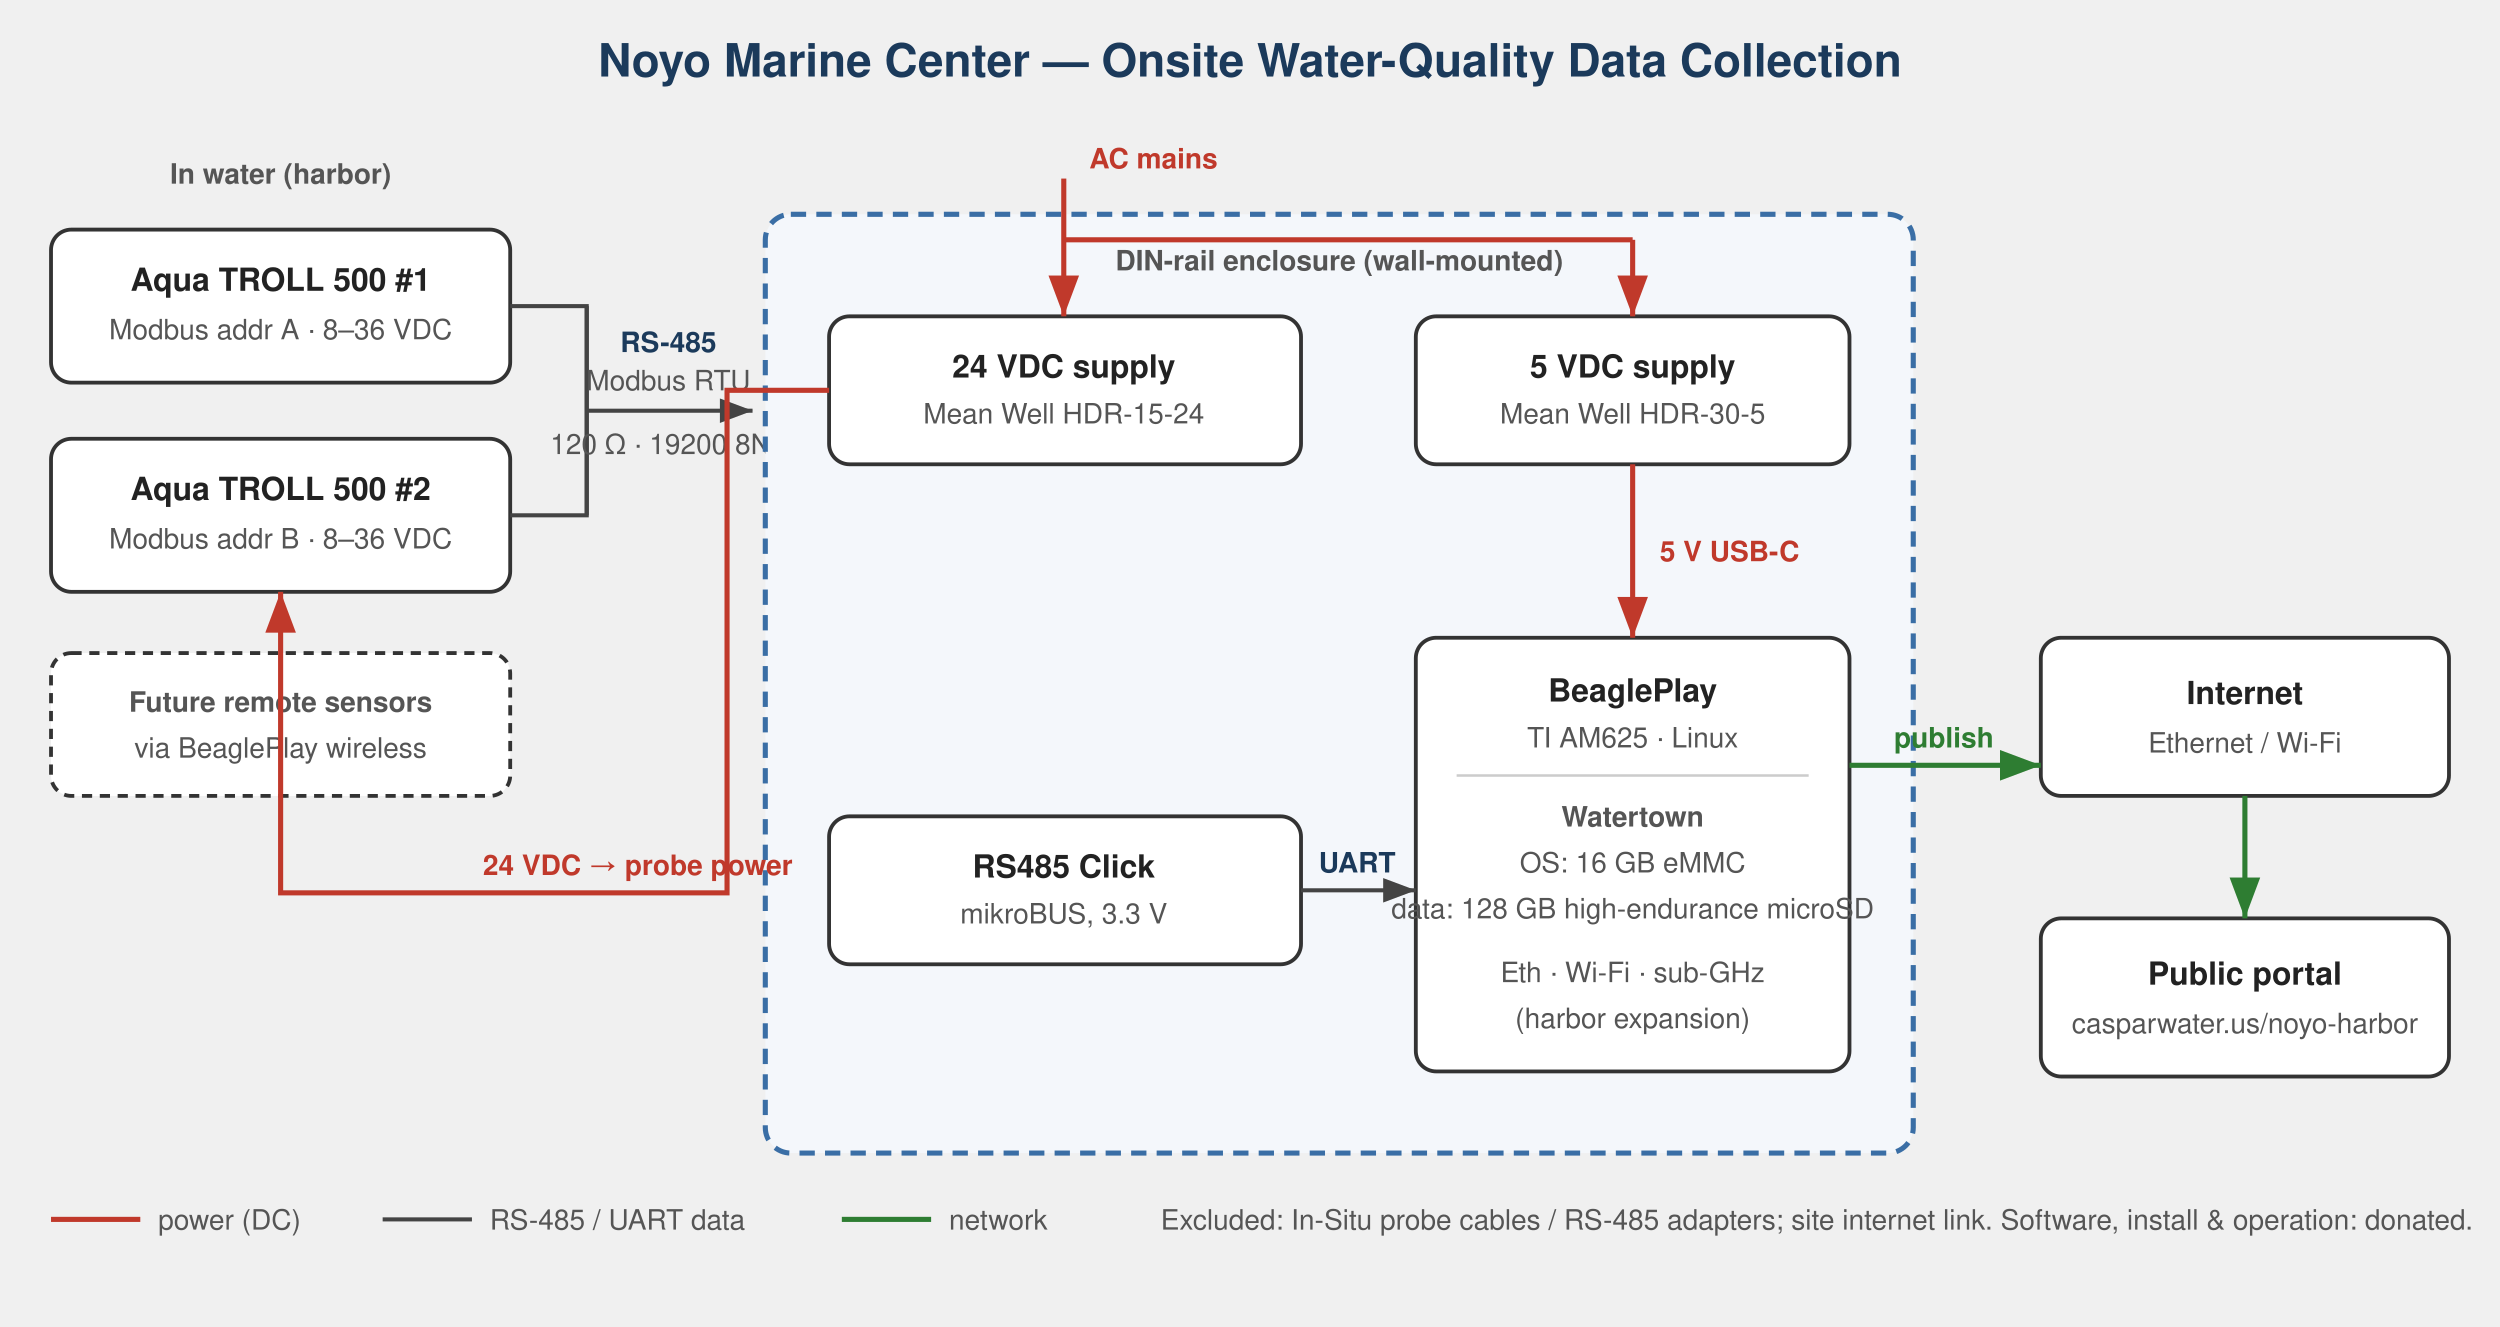
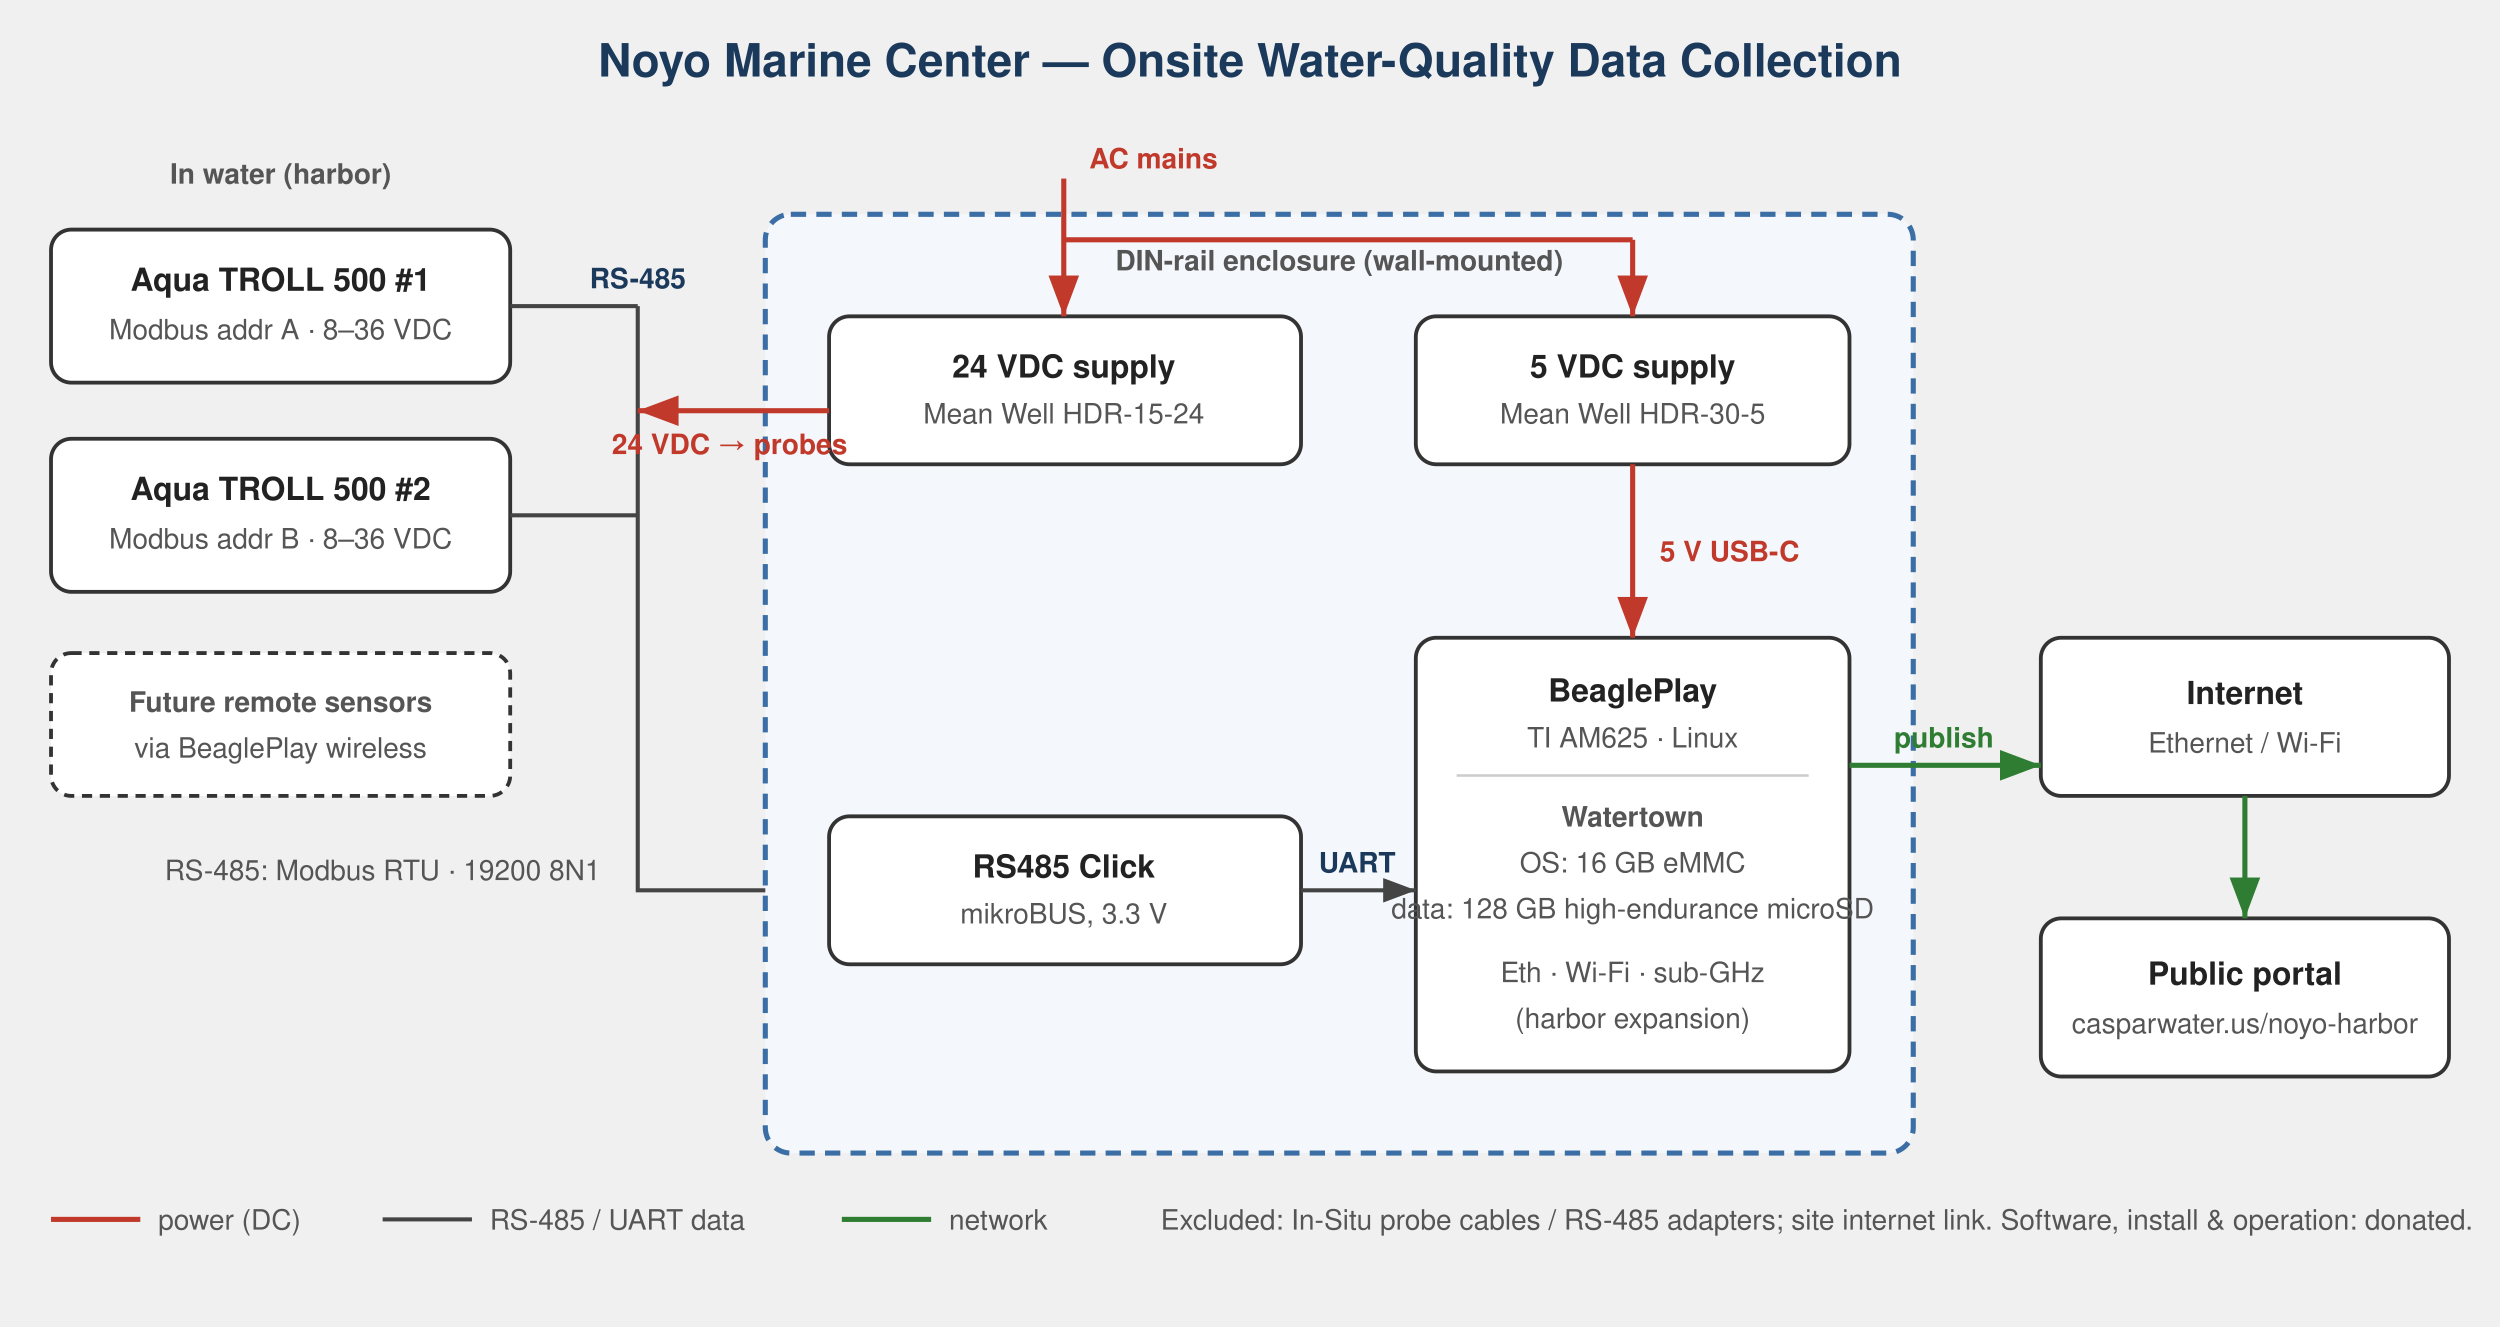
<svg xmlns="http://www.w3.org/2000/svg" width="980" height="520" viewBox="0 0 980 520" font-family="Helvetica, Arial, sans-serif">
  <defs>
    <marker id="arrow" markerWidth="10" markerHeight="10" refX="8" refY="3" orient="auto" markerUnits="strokeWidth">
      <path d="M0,0 L8,3 L0,6 z" fill="#444" />
    </marker>
    <marker id="arrowR" markerWidth="10" markerHeight="10" refX="8" refY="3" orient="auto" markerUnits="strokeWidth">
      <path d="M0,0 L8,3 L0,6 z" fill="#c0392b" />
    </marker>
    <marker id="arrowG" markerWidth="10" markerHeight="10" refX="8" refY="3" orient="auto" markerUnits="strokeWidth">
      <path d="M0,0 L8,3 L0,6 z" fill="#2e7d32" />
    </marker>
    <style>
      .box { fill:#ffffff; stroke:#333; stroke-width:1.5; }
      .panel { fill:#f4f7fb; stroke:#3a6ea5; stroke-width:2; stroke-dasharray:6 4; }
      .label { font-size:12.5px; fill:#222; }
      .sub { font-size:11px; fill:#555; }
      .wire { stroke:#444; stroke-width:1.6; fill:none; }
      .pwr { stroke:#c0392b; stroke-width:2; fill:none; }
      .pwrlbl { font-size:11px; fill:#c0392b; font-weight:bold; }
      .datlbl { font-size:11px; fill:#1b3a5b; font-weight:bold; }
      .net { stroke:#2e7d32; stroke-width:2; fill:none; }
      .netlbl { font-size:11px; fill:#2e7d32; font-weight:bold; }
    </style>
  </defs>
  <text x="490" y="30" text-anchor="middle" font-size="18" font-weight="bold" fill="#1b3a5b">
    Noyo Marine Center — Onsite Water-Quality Data Collection
  </text>
  <text x="110" y="72" text-anchor="middle" class="sub" font-weight="bold">In water (harbor)</text>
  <rect x="20" y="90" width="180" height="60" rx="8" class="box" />
  <text x="110" y="114" text-anchor="middle" class="label" font-weight="bold">Aqua TROLL 500 #1</text>
  <text x="110" y="133" text-anchor="middle" class="sub">Modbus addr A · 8–36 VDC</text>
  <rect x="20" y="172" width="180" height="60" rx="8" class="box" />
  <text x="110" y="196" text-anchor="middle" class="label" font-weight="bold">Aqua TROLL 500 #2</text>
  <text x="110" y="215" text-anchor="middle" class="sub">Modbus addr B · 8–36 VDC</text>
  <rect x="20" y="256" width="180" height="56" rx="8" class="box" stroke-dasharray="4 3" />
  <text x="110" y="279" text-anchor="middle" class="sub" font-weight="bold">Future remote sensors</text>
  <text x="110" y="297" text-anchor="middle" class="sub">via BeaglePlay wireless</text>
-   <path class="wire" d="M200,120 H230 V202 H200" />
-   <line class="wire" x1="230" y1="120" x2="230" y2="202" />
-   <path class="wire" d="M230,161 H295" marker-end="url(#arrow)" />
-   <text x="262" y="138" text-anchor="middle" class="datlbl">RS-485</text>
-   <text x="262" y="153" text-anchor="middle" class="sub">Modbus RTU</text>
-   <text x="262" y="178" text-anchor="middle" class="sub">120 Ω · 19200 8N1</text>
+   <path class="wire" d="M200,120 H250" />
+   <path class="wire" d="M200,202 H250" />
+   <path class="wire" d="M250,120 V349 H325" marker-end="url(#arrow)" />
+   <text x="250" y="113" text-anchor="middle" class="datlbl">RS-485</text>
+   <text x="150" y="345" text-anchor="middle" class="sub">RS-485: Modbus RTU · 19200 8N1</text>
  <rect x="300" y="84" width="450" height="368" rx="10" class="panel" />
  <text x="525" y="106" text-anchor="middle" class="sub" font-weight="bold" fill="#3a6ea5">
    DIN-rail enclosure (wall-mounted)
  </text>
  <rect x="325" y="124" width="185" height="58" rx="8" class="box" />
  <text x="417" y="148" text-anchor="middle" class="label" font-weight="bold">24 VDC supply</text>
  <text x="417" y="166" text-anchor="middle" class="sub">Mean Well HDR-15-24</text>
  <rect x="555" y="124" width="170" height="58" rx="8" class="box" />
  <text x="640" y="148" text-anchor="middle" class="label" font-weight="bold">5 VDC supply</text>
  <text x="640" y="166" text-anchor="middle" class="sub">Mean Well HDR-30-5</text>
  <rect x="325" y="320" width="185" height="58" rx="8" class="box" />
  <text x="417" y="344" text-anchor="middle" class="label" font-weight="bold">RS485 Click</text>
  <text x="417" y="362" text-anchor="middle" class="sub">mikroBUS, 3.3 V</text>
  <rect x="555" y="250" width="170" height="170" rx="8" class="box" />
  <text x="640" y="275" text-anchor="middle" class="label" font-weight="bold">BeaglePlay</text>
  <text x="640" y="293" text-anchor="middle" class="sub">TI AM625 · Linux</text>
  <line x1="571" y1="304" x2="709" y2="304" stroke="#ccc" />
  <text x="640" y="324" text-anchor="middle" class="sub" font-weight="bold">Watertown</text>
  <text x="640" y="342" text-anchor="middle" class="sub">OS: 16 GB eMMC</text>
  <text x="640" y="360" text-anchor="middle" class="sub">data: 128 GB high-endurance microSD</text>
  <text x="640" y="385" text-anchor="middle" class="sub">Eth · Wi-Fi · sub-GHz</text>
  <text x="640" y="403" text-anchor="middle" class="sub">(harbor expansion)</text>
  <path class="pwr" d="M417,70 V124" marker-end="url(#arrowR)" />
  <line class="pwr" x1="417" y1="94" x2="640" y2="94" />
  <path class="pwr" d="M640,94 V124" marker-end="url(#arrowR)" />
  <text x="427" y="66" class="pwrlbl">AC mains</text>
-   <path class="pwr" d="M325,153 H285 V350 H110 V232" marker-end="url(#arrowR)" />
-   <text x="250" y="343" text-anchor="middle" class="pwrlbl">24 VDC → probe power</text>
+   <path class="pwr" d="M325,161 H250" marker-end="url(#arrowR)" />
+   <text x="286" y="178" text-anchor="middle" class="pwrlbl">24 VDC → probes</text>
  <path class="pwr" d="M640,182 V250" marker-end="url(#arrowR)" />
  <text x="678" y="220" text-anchor="middle" class="pwrlbl">5 V USB-C</text>
  <path class="wire" d="M510,349 H555" marker-end="url(#arrow)" />
  <text x="532" y="342" text-anchor="middle" class="datlbl">UART</text>
  <rect x="800" y="250" width="160" height="62" rx="8" class="box" />
  <text x="880" y="276" text-anchor="middle" class="label" font-weight="bold">Internet</text>
  <text x="880" y="295" text-anchor="middle" class="sub">Ethernet / Wi-Fi</text>
  <path class="net" d="M725,300 H800" marker-end="url(#arrowG)" />
  <text x="762" y="293" text-anchor="middle" class="netlbl">publish</text>
  <rect x="800" y="360" width="160" height="62" rx="8" class="box" />
  <text x="880" y="386" text-anchor="middle" class="label" font-weight="bold">Public portal</text>
  <text x="880" y="405" text-anchor="middle" class="sub">casparwater.us/noyo-harbor</text>
  <path class="net" d="M880,312 V360" marker-end="url(#arrowG)" />
  <line class="pwr" x1="20" y1="478" x2="55" y2="478" />
  <text x="62" y="482" class="sub">power (DC)</text>
  <line class="wire" x1="150" y1="478" x2="185" y2="478" />
  <text x="192" y="482" class="sub">RS-485 / UART data</text>
  <line class="net" x1="330" y1="478" x2="365" y2="478" />
  <text x="372" y="482" class="sub">network</text>
  <text x="455" y="482" class="sub">Excluded: In-Situ probe cables / RS-485 adapters; site internet link.  Software, install &amp; operation: donated.</text>
</svg>
